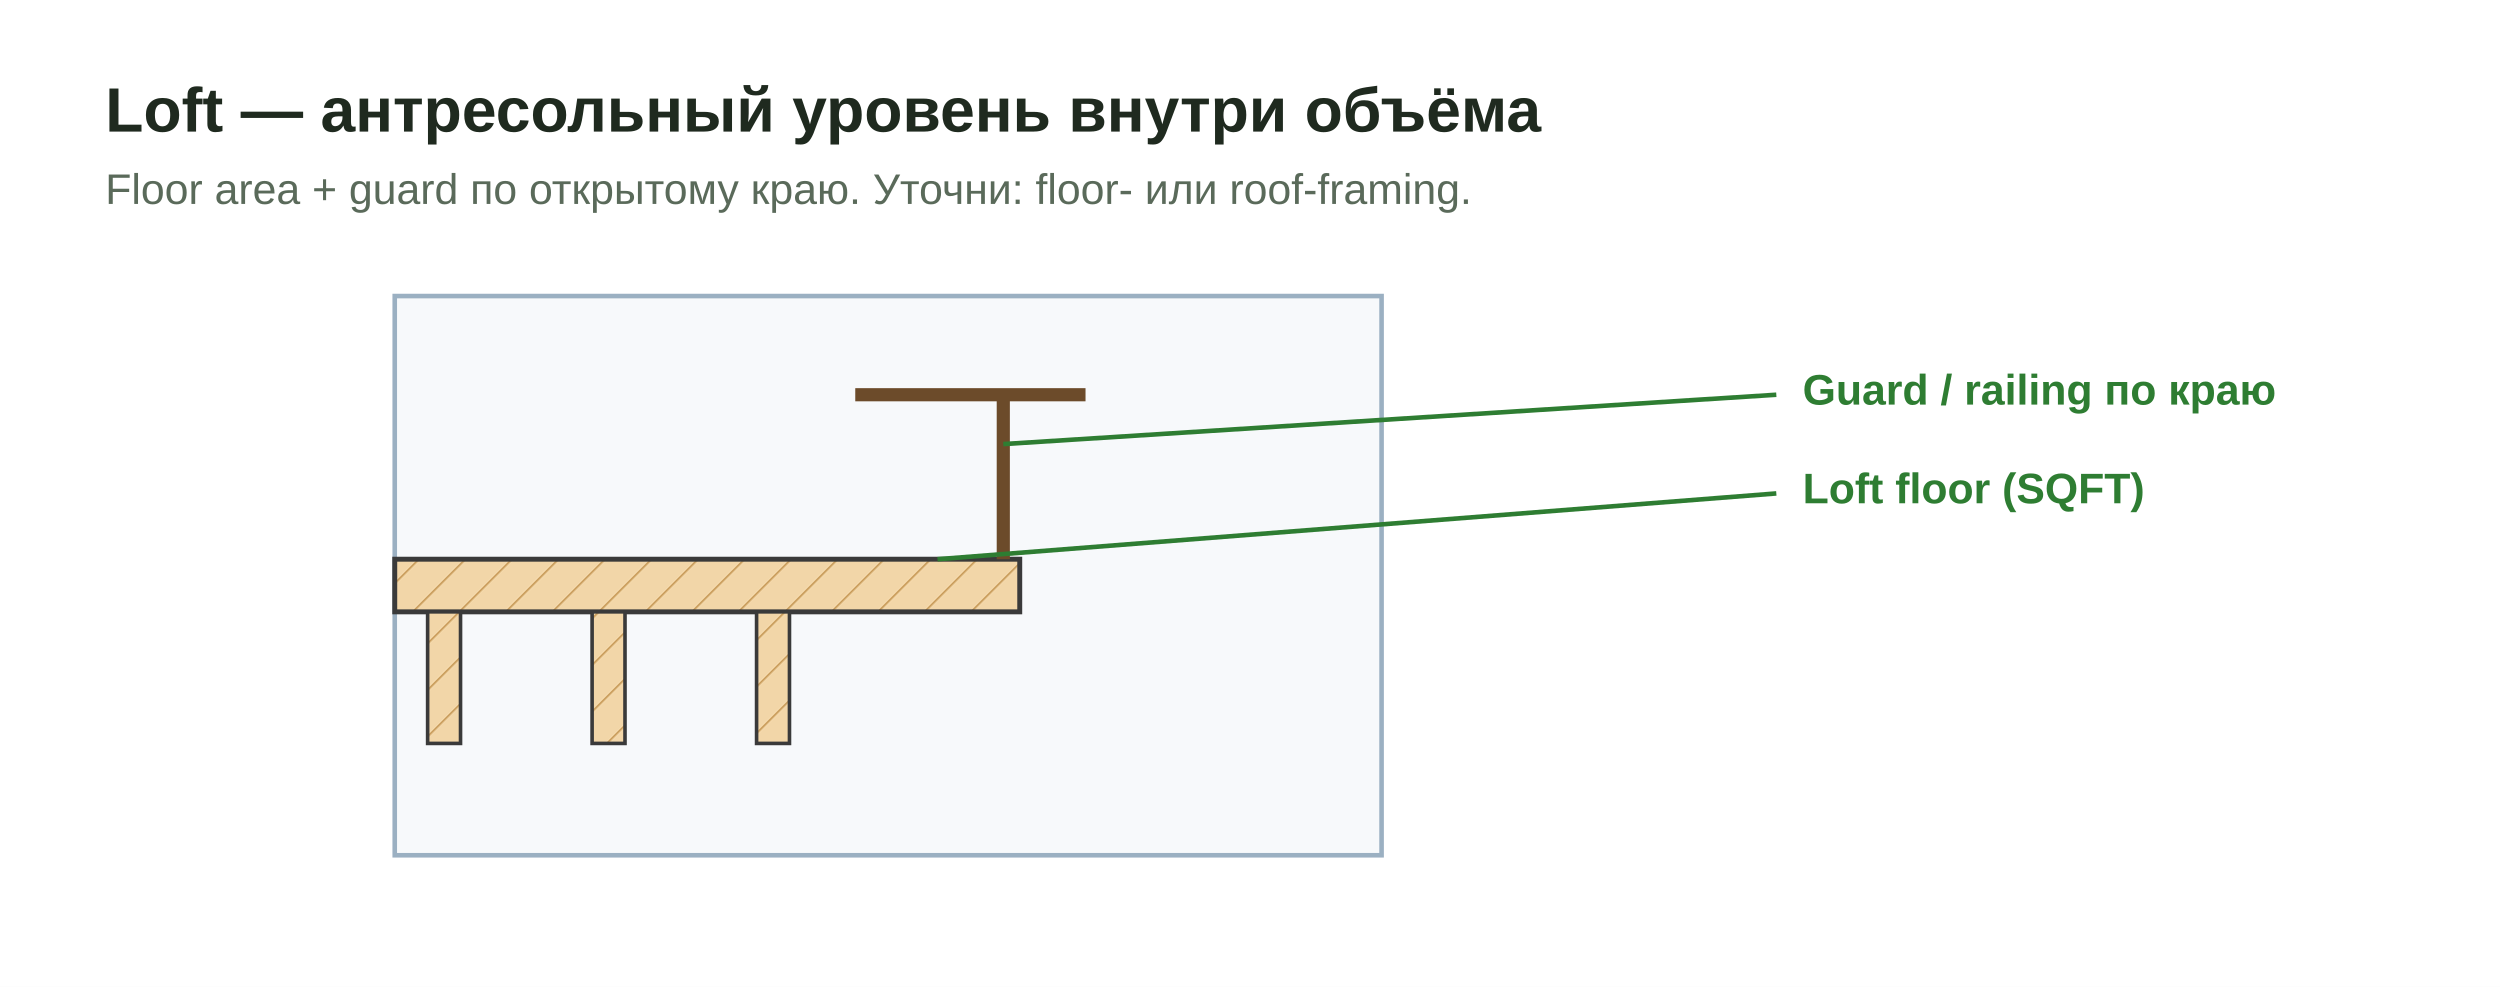
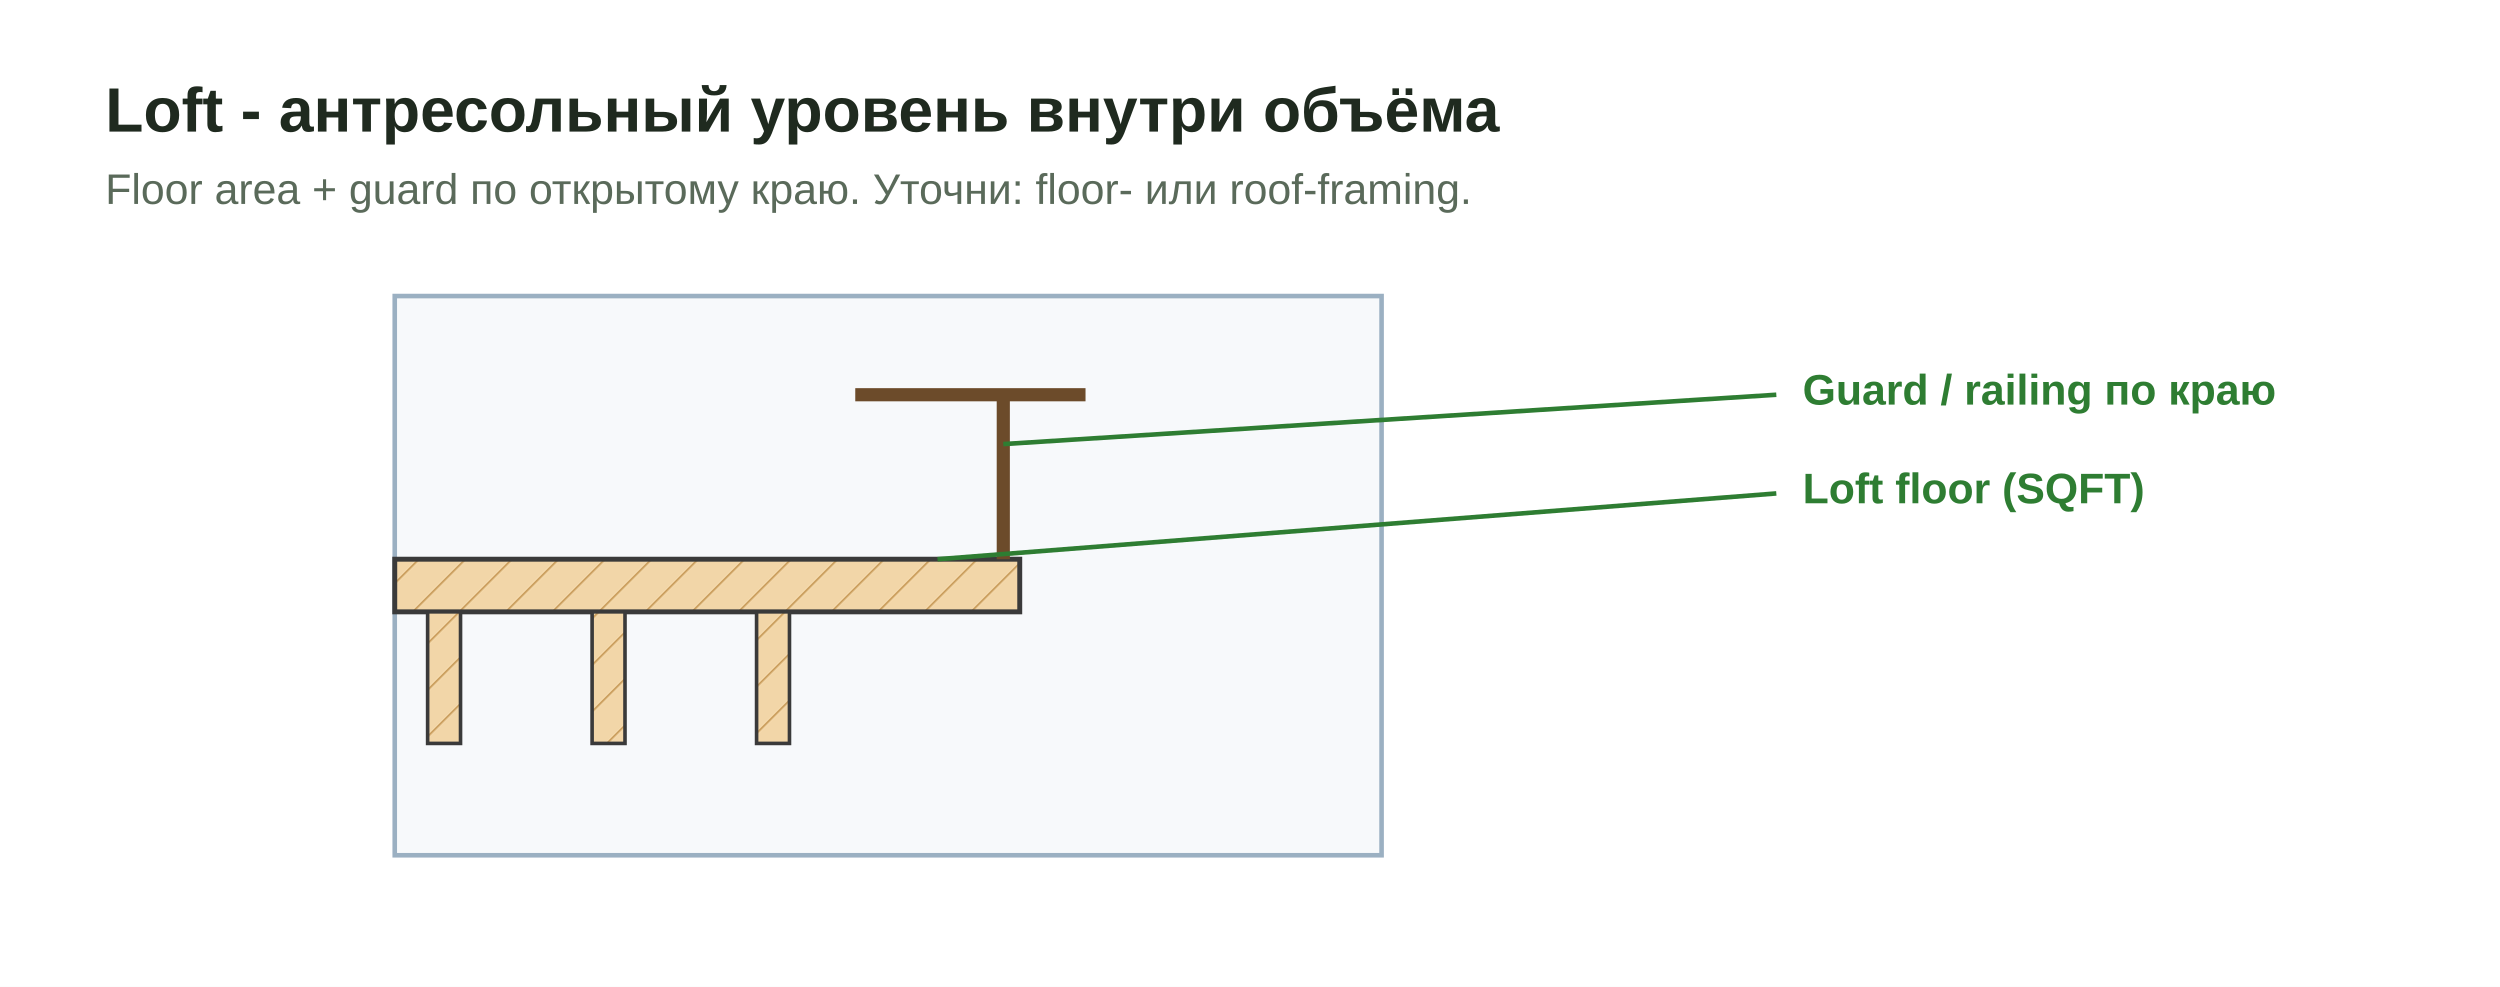
<svg xmlns="http://www.w3.org/2000/svg" viewBox="0 0 760 300" role="img" aria-labelledby="t">
  <defs>
    <pattern id="w" width="10" height="10" patternUnits="userSpaceOnUse" patternTransform="rotate(45)">
      <rect width="10" height="10" fill="#f2d6a8" />
      <line x1="0" y1="0" x2="0" y2="10" stroke="#c89b5a" stroke-width="1" />
    </pattern>
    <style>.t{font:700 19px "Segoe UI",Arial,sans-serif;fill:#1f2a1f}.s{font:400 13px "Segoe UI",Arial,sans-serif;fill:#5a6a5a}.l{font:600 13px "Segoe UI",Arial,sans-serif;fill:#2e7d32}</style>
  </defs>
  <rect width="760" height="300" fill="#fff" />
-   <text class="t" x="32" y="40">Loft — антресольный уровень внутри объёма</text>
+   <text class="t" x="32" y="40">Loft - антресольный уровень внутри объёма</text>
  <text class="s" x="32" y="62">Floor area + guard по открытому краю. Уточни: floor- или roof-framing.</text>
  <polygon points="120,90 420,90 420,260 120,260" fill="#f7f9fb" stroke="#9bb0c2" stroke-width="1.4" />
  <rect x="120" y="170" width="190" height="16" fill="url(#w)" stroke="#3a3a3a" stroke-width="1.5" />
  <g fill="url(#w)" stroke="#3a3a3a" stroke-width="1.1">
    <rect x="130" y="186" width="10" height="40" />
    <rect x="180" y="186" width="10" height="40" />
    <rect x="230" y="186" width="10" height="40" />
  </g>
  <line x1="305" y1="170" x2="305" y2="120" stroke="#6c4b2a" stroke-width="4" />
  <line x1="260" y1="120" x2="330" y2="120" stroke="#6c4b2a" stroke-width="4" />
  <line x1="285" y1="170" x2="540" y2="150" stroke="#2e7d32" stroke-width="1.4" />
  <text class="l" x="548" y="153">Loft floor (SQFT)</text>
  <line x1="305" y1="135" x2="540" y2="120" stroke="#2e7d32" stroke-width="1.4" />
  <text class="l" x="548" y="123">Guard / railing по краю</text>
</svg>
